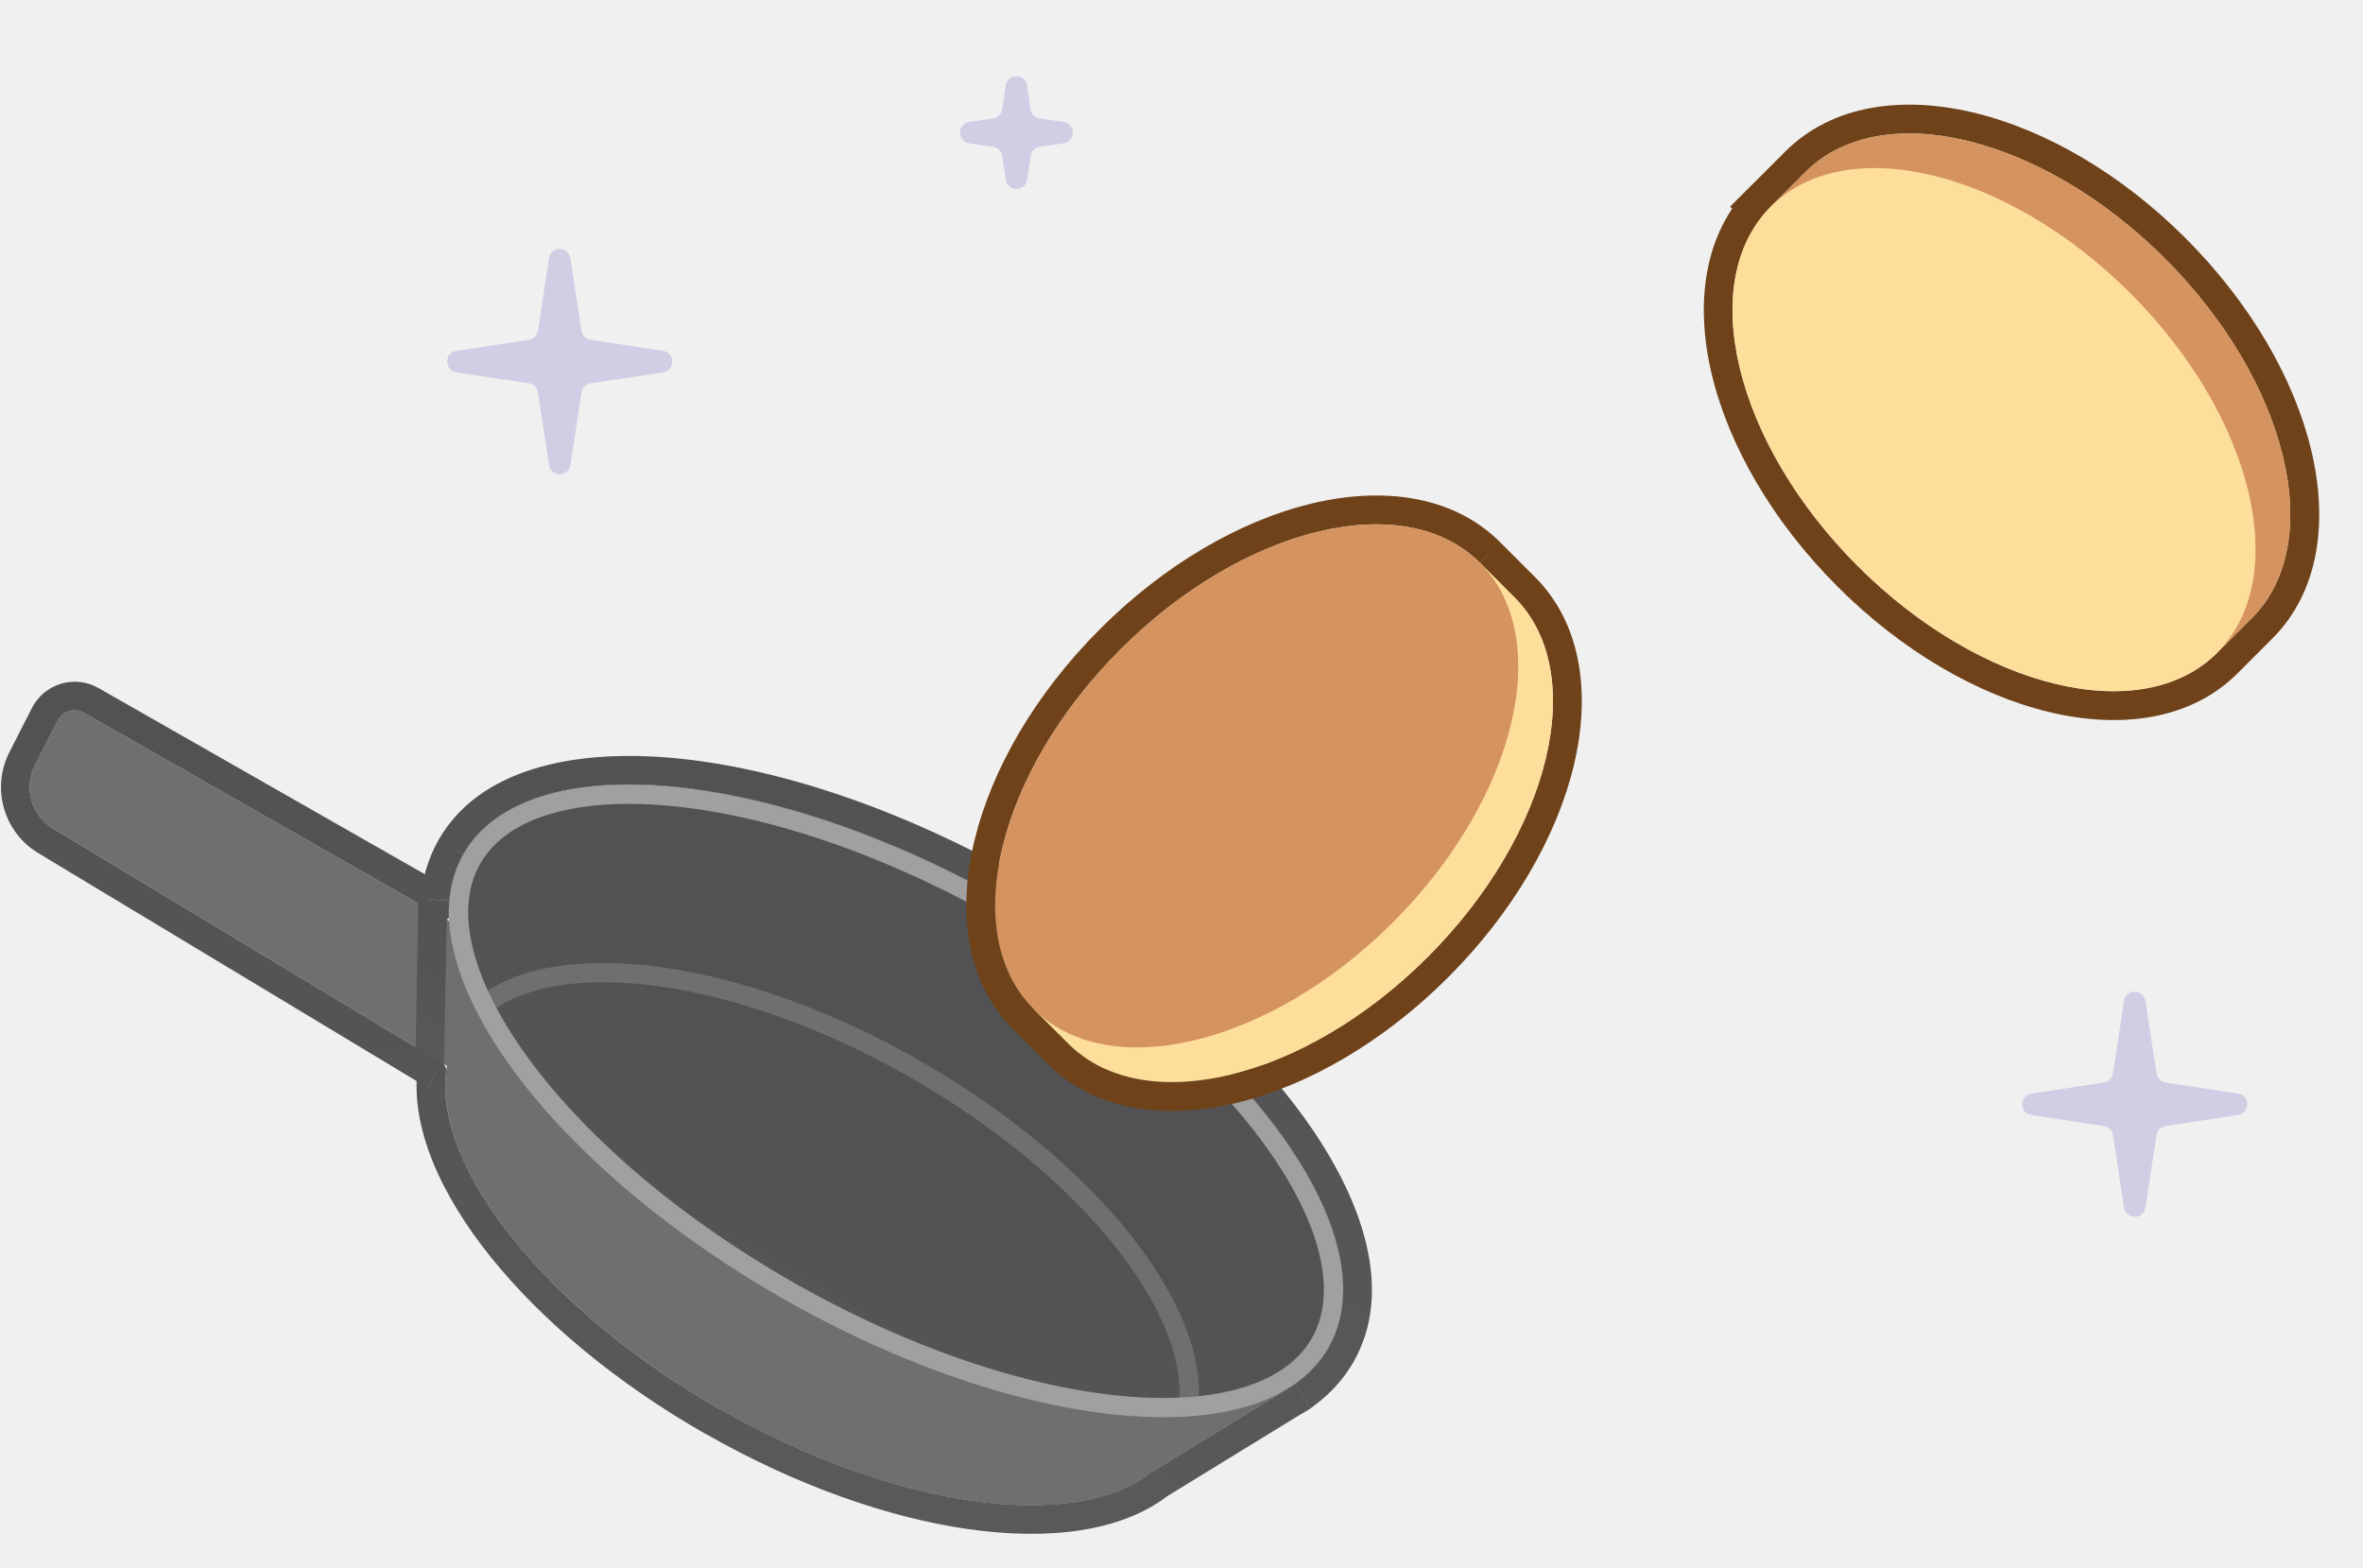
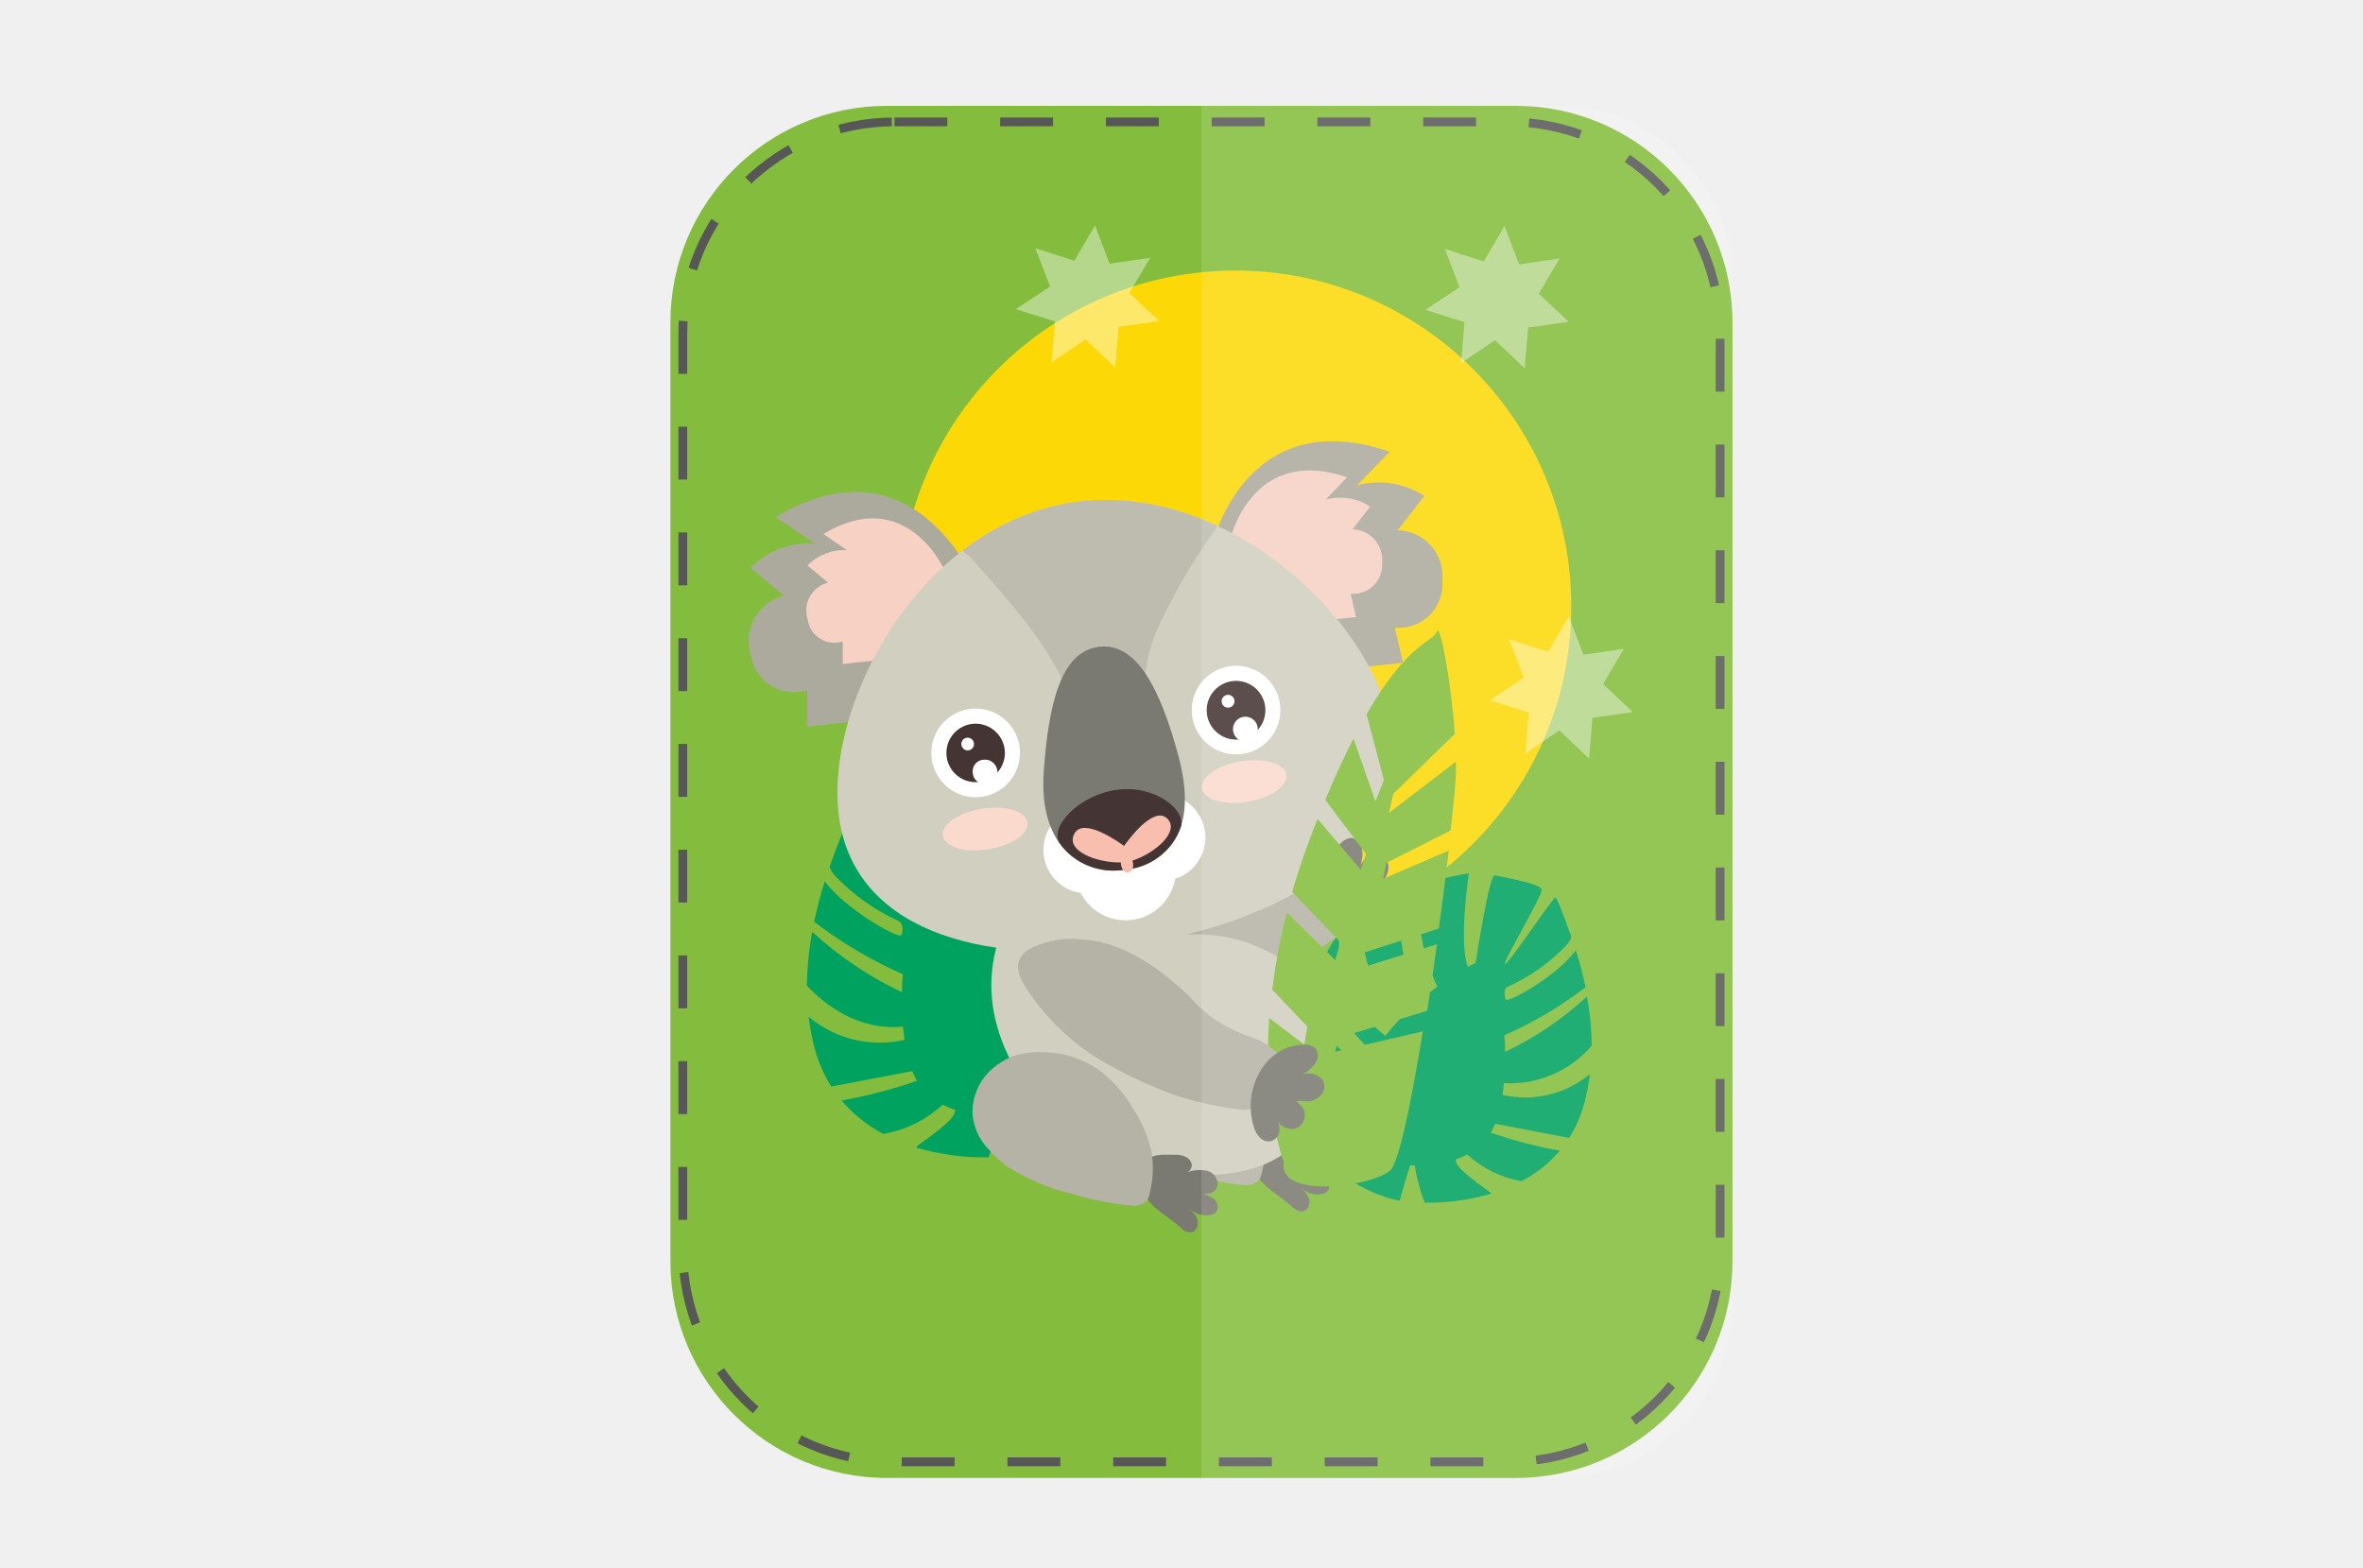
- <svg xmlns="http://www.w3.org/2000/svg" width="202" height="134" fill="none">
-   <g opacity=".9" clip-path="url(#G)">
-     <g fill="#606063">
-       <ellipse rx="35.329" ry="16.759" transform="matrix(-.868567 -.495572 -.495572 .868567 69.8631 105.917)" />
-       <path d="M96.673 126.95l14.097-8.644-72.385-41.3-.102 16.63 58.4 33.315z" />
-       <path d="M41.893 80.74L7.205 60.947a1.65 1.65 0 0 0-2.291.685l-1.93 3.79a4.13 4.13 0 0 0 1.549 5.41l35.888 21.623 1.472-11.72z" />
-     </g>
-     <ellipse rx="42.576" ry="19.476" transform="matrix(-.868567 -.495572 -.495572 .868567 76.597 94.1158)" fill="url(#D)" />
-     <g stroke-width="1.652">
-       <path d="M101.565 120.4c1.16-8.27-8.41-20.488-23.397-29.04s-30.375-10.574-36.905-5.366" stroke="#606063" />
-       <path d="M40.335 73.426c-2.407 4.22-.95 10.422 3.96 17.25 4.862 6.763 12.928 13.857 23.06 19.64s20.344 9.115 28.64 9.86c8.375.752 14.457-1.15 16.864-5.368s.95-10.422-3.96-17.25c-4.862-6.763-12.928-13.857-23.06-19.64s-20.344-9.115-28.64-9.86c-8.375-.75-14.457 1.15-16.865 5.368z" stroke="#979797" />
-     </g>
-     <path d="M36.99 77.086l-.27 14.43" stroke="url(#E)" stroke-width="2.449" />
-     <mask id="A" maskUnits="userSpaceOnUse" x="-5.031" y="57.228" width="125.963" height="76.447" fill="#000">
-       <path fill="#fff" d="M-5.03 57.228h125.963v76.447H-5.03z" />
-       <path fill-rule="evenodd" d="M61.558 120.473c-14.89-8.496-24.432-20.608-23.42-28.876.035-.287-.093-.57-.34-.72L4.534 70.833a4.13 4.13 0 0 1-1.549-5.41l1.93-3.79a1.65 1.65 0 0 1 2.291-.685L38.08 78.563c.13.075.294-.02.295-.17-.01-.325-.01-.645.006-.96l.002-.412c.018-.004.025-.008.025-.014.12-1.44.517-2.78 1.208-4 5.33-9.343 26.208-7.47 46.632 4.183s32.658 28.673 27.328 38.015c-.69 1.21-1.643 2.233-2.82 3.07.007.018.007.026.001.03l-.543.333c-.025.016-.05.03-.077.047-.047.03-.095.06-.143.088l-11.61 7.12c-6.574 5.13-21.898 3.09-36.825-5.428z" />
-     </mask>
-     <path d="M61.558 120.473l-1.214 2.127 1.214-2.127zM4.534 70.833L3.27 72.93l1.264-2.098zm-1.55-5.4l-2.183-1.11 2.183 1.11zm1.93-3.79l2.183 1.11-2.183-1.11zm2.29-.685L8.42 58.82l-1.214 2.127zm31.177 16.486l2.446.114.002-.05v-.05l-2.45-.015zm1.235-4.416L37.5 71.802l2.127 1.214zM86.25 77.2l1.214-2.127L86.25 77.2zm27.328 38.015l2.127 1.214-2.127-1.214zm-3.363 3.433l-1.28-2.088-.012.007-.01.007 1.303 2.074zm-.077.047l-1.286-2.083 1.286 2.083zm-.143.088l-1.258-2.102-.022.014 1.28 2.088zm-11.61 7.12l-1.28-2.088-.118.073-.11.084 1.506 1.93zm12.374-7.587l1.28 2.087-1.28-2.087zm-.001-.03l1.42 1.997-1.42-1.997zM38.384 77.02l-2.45-.015 2.45.015zm-.303 1.543l1.214-2.127-1.214 2.127zm.328-1.557l-2.44-.206 2.44.206zm-.27 14.59l-2.43-.298 2.43.298zm-.34-.72l1.264-2.098-1.264 2.098zm-2.1.422c-.627 5.12 2.002 10.88 6.268 16.185 4.342 5.4 10.7 10.74 18.368 15.116l2.427-4.254c-7.222-4.12-13.08-9.084-16.978-13.93-3.974-4.942-5.61-9.37-5.224-12.52l-4.862-.596zM3.27 72.93l33.265 20.043 2.528-4.195L5.798 68.736 3.27 72.93zm-2.468-8.62a6.58 6.58 0 0 0 2.468 8.619l2.528-4.195a1.68 1.68 0 0 1-.63-2.202L.802 64.312zm1.93-3.79l-1.93 3.79 4.365 2.222 1.93-3.79-4.365-2.222zM8.42 58.82a4.1 4.1 0 0 0-5.687 1.702l4.365 2.222c-.206.406-.7.556-1.105.33L8.42 58.82zm30.876 17.617L8.42 58.82 5.99 63.073 36.868 80.7l2.427-4.254zm-3.36.882a14.58 14.58 0 0 0-.007 1.155l4.895-.16a9.68 9.68 0 0 1 .005-.767l-4.893-.227zm0-.313l-.002.412 4.898.03.002-.412-4.898-.03zm1.555-5.203c-.882 1.546-1.372 3.234-1.52 4.998l4.88.41c.094-1.116.395-2.106.895-2.982L37.5 71.802zm49.972 3.27c-10.445-5.96-21.108-9.482-29.97-10.277-8.626-.774-16.572.996-20.002 7.007l4.254 2.427c1.9-3.33 7.06-5.296 15.3-4.556 8.015.72 18.003 3.96 27.98 9.653l2.427-4.254zm28.242 41.356c3.43-6.01.9-13.752-4.145-20.784-5.194-7.225-13.65-14.612-24.097-20.572l-2.427 4.254c9.978 5.693 17.85 12.643 22.547 19.176 4.835 6.727 5.768 12.167 3.868 15.5l4.254 2.427zm-3.53 3.853c1.443-1.026 2.647-2.308 3.53-3.853L111.45 114c-.5.875-1.2 1.638-2.112 2.287l2.837 3.993zm-.68.453l.543-.333-2.56-4.175-.543.333 2.56 4.175zm-2.583-4.16l-.06.038 2.573 4.167.093-.058-2.606-4.147zm2.34 4.3l.172-.105-2.573-4.167-.115.07 2.516 4.203zm-11.588 7.106l11.6-7.12-2.56-4.175-11.61 7.12 2.56 4.176zm-39.32-5.39c7.687 4.386 15.54 7.145 22.412 8.13 6.75.966 13.057.283 17.134-2.897l-3.013-3.862c-2.498 1.95-7.14 2.81-13.426 1.9-6.166-.883-13.438-3.403-20.68-7.534l-2.427 4.254zm49.2-2.174c-1.61-.92-1.648-3.23-.066-4.2l2.56 4.175a2.46 2.46 0 0 0-.066-4.229l-2.428 4.254zm-.205-4.138a2.46 2.46 0 0 0 .205 4.138l2.428-4.254c1.56.89 1.648 3.082.204 4.11l-2.837-3.993zM40.833 77.035c-.01 1.867-2.03 3.03-3.65 2.105l2.427-4.254a2.46 2.46 0 0 0-3.675 2.119l4.898.03zM36.868 80.7a2.65 2.65 0 0 0 3.957-2.282l-4.898-.03c.01-1.722 1.872-2.796 3.368-1.942L36.868 80.7zm.316-1.55a2.46 2.46 0 0 0 3.667-1.928l-4.88-.41c.15-1.765 2.082-2.805 3.642-1.915l-2.427 4.254zm3.387 12.755c.145-1.18-.378-2.435-1.508-3.116l-2.528 4.195a1.72 1.72 0 0 1-.826-1.675l4.862.596z" fill="url(#F)" mask="url(#A)" />
-     <mask id="B" maskUnits="userSpaceOnUse" x="72.421" y="32.209" width="72.832" height="72.832" fill="#000">
-       <path fill="#fff" d="M72.42 32.208h72.832v72.832H72.42z" />
-       <path fill-rule="evenodd" d="M88.356 86.256c-6.438-6.438-3.117-20.196 7.418-30.73s24.293-13.855 30.73-7.418l2.967 2.967c6.437 6.438 3.116 20.196-7.418 30.73S97.76 95.66 91.323 89.223l-2.967-2.967z" />
-     </mask>
-     <path d="M126.515 48.12l-1.744 1.744v-.003l1.746-1.74zm2.956 2.956l1.744-1.744-1.744 1.744zM90.1 84.512l.117.126.08.096.045.06.014.02-.014-.02-.045-.06-.08-.096-.117-.126L86.612 88l-.117-.126-.08-.096-.045-.06-.014-.02.014.02.045.06.08.096.117.126 3.488-3.488zm7.418-27.242c-5 5-8.2 10.684-9.42 15.736-1.23 5.1-.38 9.125 2.002 11.506L86.612 88c-4.056-4.056-4.763-10.13-3.31-16.15 1.465-6.07 5.192-12.532 10.727-18.067l3.488 3.488zm27.243-7.418c-2.382-2.38-6.407-3.233-11.507-2.002-5.05 1.22-10.736 4.42-15.736 9.42L94.03 53.78c5.535-5.535 11.997-9.262 18.067-10.727 6.022-1.454 12.095-.747 16.152 3.31l-3.488 3.488zm.01.01l3.48-3.497c.004.005.01.01.014.015l-3.493 3.482zm2.958 2.958l-2.956-2.956 3.488-3.488 2.956 2.956-3.488 3.488zM120.31 80.06c5-5 8.2-10.684 9.42-15.736 1.23-5.1.38-9.125-2.002-11.506l3.488-3.488c4.056 4.056 4.762 10.13 3.31 16.15-1.465 6.07-5.192 12.532-10.727 18.067l-3.488-3.488zM93.067 87.48c2.38 2.38 6.406 3.233 11.506 2.002 5.052-1.22 10.736-4.42 15.736-9.42l3.488 3.488c-5.535 5.535-11.996 9.26-18.067 10.727-6.022 1.454-12.095.747-16.15-3.31l3.488-3.488zM90.1 84.512l2.967 2.967-3.488 3.488L86.612 88l3.488-3.488z" fill="#612f01" mask="url(#B)" />
-     <path d="M91.323 89.223c6.438 6.438 20.197 3.117 30.73-7.418s13.855-24.293 7.417-30.73l-2.967-2.967-38.148 38.148 2.967 2.967z" fill="#fedc90" />
-     <path d="M88.356 86.256c6.438 6.438 20.196 3.117 30.73-7.418s13.855-24.293 7.418-30.73-20.196-3.117-30.73 7.418-13.855 24.293-7.418 30.73z" fill="#d1884f" />
-     <mask id="C" maskUnits="userSpaceOnUse" x="135.487" y="-1.088" width="72.832" height="72.832" fill="#000">
-       <path fill="#fff" d="M135.487-1.088h72.832v72.832h-72.832z" />
-       <path fill-rule="evenodd" d="M189.586 55.758l-.052.052c-6.438 6.438-20.196 3.117-30.73-7.418s-13.856-24.292-7.42-30.73h0l2.967-2.967c6.438-6.438 20.196-3.117 30.73 7.418s13.855 24.293 7.417 30.73l-2.914 2.915z" />
-     </mask>
-     <path d="M189.586 55.758l-1.757-1.73.007-.006.006-.006 1.744 1.744zm-38.2-38.095l1.744-1.744 1.744 1.744-1.744 1.744-1.744-1.744zm0 0l-1.744 1.744-1.744-1.744 1.744-1.744 1.744 1.744zm2.967-2.967l-1.744-1.744 1.744 1.744zM192.5 52.843l1.744 1.744-1.744-1.744zm-4.7 1.223l.04-.04 3.513 3.463-.064.065-3.488-3.488zm-27.243-7.418c5 5 10.685 8.2 15.737 9.42 5.1 1.23 9.125.38 11.506-2.002l3.488 3.488c-4.056 4.056-10.13 4.763-16.152 3.31-6.07-1.465-12.532-5.192-18.066-10.727l3.487-3.488zm-7.418-27.242c-2.38 2.382-3.232 6.406-2 11.506 1.22 5.052 4.42 10.736 9.42 15.736l-3.487 3.488c-5.535-5.535-9.262-11.996-10.727-18.066-1.454-6.022-.747-12.095 3.308-16.15l3.488 3.487zm0-3.488h0l-3.488 3.488 3.488-3.488zm2.967.52l-2.967 2.967-3.488-3.488 2.967-2.967 3.488 3.488zm27.243 7.418c-5-5-10.685-8.2-15.736-9.42-5.1-1.23-9.125-.38-11.507 2.002l-3.488-3.488c4.057-4.056 10.13-4.763 16.152-3.31 6.07 1.465 12.532 5.192 18.067 10.727l-3.488 3.488zm7.417 27.242c2.382-2.38 3.234-6.406 2.003-11.506-1.22-5.052-4.42-10.736-9.42-15.736l3.488-3.488c5.534 5.534 9.26 11.996 10.726 18.067 1.454 6.022.747 12.095-3.31 16.15l-3.488-3.488zm-2.914 2.915l2.914-2.915 3.488 3.488-2.914 2.915-3.488-3.488z" fill="#612f01" mask="url(#C)" />
-     <path d="M192.5 52.842c6.437-6.438 3.116-20.196-7.418-30.73s-24.293-13.855-30.73-7.418l-2.967 2.967 38.148 38.148 2.967-2.967z" fill="#d1884f" />
-     <path d="M189.534 55.8c6.437-6.438 3.116-20.196-7.418-30.73s-24.293-13.855-30.73-7.418-3.117 20.196 7.417 30.73 24.293 13.855 30.73 7.418z" fill="#fedc90" />
-     <g fill="#aea0d6">
-       <path opacity=".5" d="M48.762 22.074c-.16-1.047-1.67-1.047-1.828 0l-.945 6.202c-.06.4-.375.714-.775.775l-6.202.945c-1.047.16-1.047 1.67 0 1.83l6.202.945c.4.06.714.375.775.775l.945 6.202c.16 1.047 1.67 1.047 1.828 0l.945-6.202c.06-.4.375-.714.775-.775l6.202-.945c1.047-.16 1.047-1.67 0-1.83l-6.202-.945c-.4-.06-.714-.375-.775-.775l-.945-6.202zM183.4 85.57c-.16-1.047-1.67-1.047-1.828 0l-.945 6.202c-.06.4-.375.714-.775.775l-6.202.945c-1.047.16-1.047 1.67 0 1.828l6.202.945c.4.06.714.375.775.775l.945 6.2c.16 1.048 1.67 1.048 1.828 0l.945-6.2c.06-.4.375-.714.775-.775l6.202-.945c1.048-.16 1.048-1.67 0-1.83l-6.202-.945c-.4-.06-.714-.375-.775-.775l-.945-6.202zM85.974 7.308c.16-1.047 1.67-1.047 1.83 0l.3 2.04c.06.4.375.714.775.775l2.04.3c1.047.16 1.047 1.67 0 1.83l-2.04.3c-.4.06-.714.375-.775.775l-.3 2.04c-.16 1.047-1.67 1.047-1.83 0l-.3-2.04c-.06-.4-.375-.714-.775-.775l-2.04-.3c-1.047-.16-1.047-1.67 0-1.83l2.04-.3c.4-.06.714-.375.775-.775l.3-2.04z" />
-     </g>
-   </g>
+ <svg xmlns="http://www.w3.org/2000/svg" viewBox="0 0 202 134">
  <defs>
-     <linearGradient id="D" x1="42.576" y1="0" x2="42.576" y2="38.952" gradientUnits="userSpaceOnUse">
-       <stop stop-color="#404042" />
-       <stop offset="1" stop-color="#48484b" />
-     </linearGradient>
-     <linearGradient id="E" x1="40.016" y1="78.836" x2="33.695" y2="89.766" gradientUnits="userSpaceOnUse">
-       <stop stop-color="#404042" />
-       <stop offset="1" stop-color="#48484b" />
-     </linearGradient>
-     <linearGradient id="F" x1="60.591" y1="65.065" x2="55.695" y2="126.187" gradientUnits="userSpaceOnUse">
-       <stop stop-color="#404042" />
-       <stop offset="1" stop-color="#48484b" />
-     </linearGradient>
-     <clipPath id="G">
-       <path fill="#fff" d="M0 0h202v133.654H0z" />
+     <clipPath id="a">
+       <path d="M118.92,62.25c1.63,9.59-8.11,16.18-21.13,18.4s-24.4-.78-26-10.37S78.35,45.18,91.37,43,117.28,52.66,118.92,62.25Z" fill="none" />
    </clipPath>
  </defs>
+   <g>
+     <rect x="57.31" y="9.05" width="90.79" height="117.3" rx="18.52" ry="18.52" fill="#84bd3d" />
+     <rect x="58.37" y="10.42" width="88.67" height="114.55" rx="18.09" ry="18.09" fill="none" stroke="#575757" stroke-linejoin="round" stroke-width="0.75" stroke-dasharray="4.52" />
+     <circle cx="105.61" cy="51.84" r="28.71" fill="#fcd807" />
+     <g>
+       <g opacity="0.4">
+         <polygon points="134.11 52.69 132.34 55.72 129 54.65 130.27 57.92 127.35 59.86 130.69 60.91 130.4 64.4 133.3 62.44 135.84 64.85 136.13 61.36 139.59 60.88 137.04 58.48 138.82 55.46 135.36 55.97 134.11 52.69" fill="#fff" />
+       </g>
+       <g opacity="0.4">
+         <polygon points="128.61 19.32 126.84 22.35 123.51 21.28 124.77 24.55 121.85 26.49 125.19 27.54 124.9 31.04 127.8 29.08 130.34 31.49 130.63 28 134.1 27.51 131.54 25.11 133.32 22.1 129.86 22.6 128.61 19.32" fill="#fff" />
+       </g>
+       <g opacity="0.4">
+         <polygon points="93.61 19.27 91.84 22.29 88.5 21.22 89.77 24.49 86.85 26.43 90.19 27.48 89.89 30.98 92.8 29.02 95.34 31.43 95.62 27.93 99.09 27.45 96.54 25.05 98.32 22.04 94.85 22.54 93.61 19.27" fill="#fff" />
+       </g>
+     </g>
+     <g>
+       <path d="M128.44,93.6c.05-.34.09-.68.12-1a9.24,9.24,0,0,0,7.5-3.19,23.32,23.32,0,0,0-.4-4.22,27.89,27.89,0,0,1-7,4.73c0-.47,0-.94-.07-1.41a33.83,33.83,0,0,0,6.95-4.11,30.48,30.48,0,0,0-.83-3.17c-1.6,2.18-5.48,4.33-5.9,4.24-.17.12-.39-1,.14-1.14a16.11,16.11,0,0,0,5-3.57,2.26,2.26,0,0,0,.38-.67c-.46-1.29-.91-2.43-.91-2.43s-.45-1.27-.57-.85c-.91,1.1-3.85,5.52-4.2,5.61s3.23-5.87,3.14-6.38-3.57-1.11-4-1.21-1.28,5.21-1.65,7.49c-.2.09-.42.21-.66.34-.65-1.71-.22-5.82.08-8-1.3.19-4.06.88-4.06.88a15,15,0,0,0,1.37,8.8c-.43.32-.87.66-1.31,1-2.12-2.77-2-7-1.75-9.25a14.59,14.59,0,0,0-3.32,1.8,11.81,11.81,0,0,0,3.14,9.26,18,18,0,0,0-1.2,1.4,9.87,9.87,0,0,1-3.94-8.76,9.24,9.24,0,0,0-1.12,1.74c-.38.76-.72,1.54-1,2.32a40.08,40.08,0,0,0,4.8,6l-.81,1.1c-1.13-.23-3.44-2.93-4.82-4.68a18.77,18.77,0,0,0-.81,5.34L116,93.07c0,.09,0,.19-.08.29a10.23,10.23,0,0,0-.22,1.31l-4.93-1.15a10.77,10.77,0,0,0,.75,2.75c1.8,0,4-.26,4-.26a1.65,1.65,0,0,1,.22.44l.06.27a1.41,1.41,0,0,1-.06.6c-.16.46-1.84.77-3.15.89a12,12,0,0,0,5.93,4.15,6.07,6.07,0,0,0,1.13.27c.28-1,.65-2.24.89-3h.4a14.8,14.8,0,0,0,.85,3.19,19.31,19.31,0,0,0,5.64-.76l0-.1c-3.24-2.28-2.89-2.53-3-2.84a7.64,7.64,0,0,0,1-.42,9.12,9.12,0,0,0,4.63,2.28,10.63,10.63,0,0,0,3.28-2.61,38.66,38.66,0,0,1-5.9-1.54,7.66,7.66,0,0,0,.37-.76l6.33,1.21a10.92,10.92,0,0,0,1.32-3.06,16.87,16.87,0,0,0,.45-2.4A8.64,8.64,0,0,1,128.44,93.6Z" fill="#00a25f" />
+       <path d="M77.31,88.9c0-.37-.09-.75-.13-1.14-3.82.37-6.67-1.87-8.2-3.49a26.78,26.78,0,0,1,.45-4.61,30.86,30.86,0,0,0,7.68,5.17c0-.52,0-1,.08-1.54A36.83,36.83,0,0,1,69.6,78.8a32.25,32.25,0,0,1,.91-3.46c1.74,2.38,6,4.73,6.44,4.63.18.13.42-1-.15-1.24a17.71,17.71,0,0,1-5.46-3.9,2.39,2.39,0,0,1-.42-.74c.5-1.41,1-2.65,1-2.65s.49-1.39.62-.93c1,1.2,4.21,6,4.59,6.13s-3.53-6.42-3.43-7,3.9-1.21,4.41-1.32,1.4,5.69,1.81,8.18l.71.37c.71-1.87.24-6.36-.09-8.73,1.42.2,4.44,1,4.44,1,.87,4.3-1,8.55-1.5,9.62.47.34,1,.72,1.43,1.12,2.32-3,2.19-7.66,1.92-10.1a16.23,16.23,0,0,1,3.62,2A12.85,12.85,0,0,1,87,81.83q.69.73,1.32,1.53a10.77,10.77,0,0,0,4.3-9.56,10.1,10.1,0,0,1,1.22,1.9c.41.83.78,1.69,1.12,2.53a44,44,0,0,1-5.24,6.61l.89,1.21c1.23-.25,3.75-3.21,5.27-5.12a20.84,20.84,0,0,1,.88,5.83l-5.86,1.55c0,.11.06.21.08.32a10.65,10.65,0,0,1,.25,1.44l5.38-1.27a11.37,11.37,0,0,1-.82,3c-2,0-4.39-.28-4.39-.28a1.63,1.63,0,0,0-.25.47l-.06.31a1.52,1.52,0,0,0,.07.65c.17.5,2,.84,3.43,1a13.19,13.19,0,0,1-6.47,4.54,7.27,7.27,0,0,1-1.24.28c-.31-1.13-.71-2.44-1-3.31l-.43,0a16.31,16.31,0,0,1-.94,3.48,20.87,20.87,0,0,1-6.15-.82.67.67,0,0,1,0-.12c3.54-2.49,3.15-2.76,3.32-3.1a8.44,8.44,0,0,1-1.1-.46,10,10,0,0,1-5.06,2.5,11.93,11.93,0,0,1-3.58-2.86,42.44,42.44,0,0,0,6.44-1.68,9.12,9.12,0,0,1-.4-.83l-6.92,1.32a12,12,0,0,1-1.44-3.34,20.1,20.1,0,0,1-.49-2.62A9.47,9.47,0,0,0,77.31,88.9Z" fill="#00a25f" />
+       <g>
+         <g>
+           <path d="M111.41,97.72a1.15,1.15,0,0,1,0,.19.62.62,0,0,1-.47.54,3.22,3.22,0,0,1,1.79-.14,1.2,1.2,0,0,1,.9,1.12c-.07,1.07-1.38.91-2,.63a5,5,0,0,1,1.68.64.9.9,0,0,1,.32.82c-.19,1-2.12.57-2.49-.08.2.35.6.51.74,1a.94.94,0,0,1-.14.9c-.36.42-.91.19-1.24-.13-.74-.72-1.65-1.19-2.38-1.91A3.94,3.94,0,0,1,107,99.57a2.33,2.33,0,0,1,.26-1.93c.63-.91,1.65-.74,2.61-.75a2,2,0,0,1,1,.18A1,1,0,0,1,111.41,97.72Z" fill="#7a7a72" />
+           <path d="M94,96.36a4.73,4.73,0,0,1-1.28-2.91,4.83,4.83,0,0,1,1.7-3.88,5.59,5.59,0,0,1,2.16-1.19,7.62,7.62,0,0,1,2.33-.21,8.23,8.23,0,0,1,4.84,1.69l.13.1a13.49,13.49,0,0,1,4.1,6.54,8.18,8.18,0,0,1-.09,3.65,2.15,2.15,0,0,1-.24.7,1.62,1.62,0,0,1-1.43.45,25.58,25.58,0,0,1-5-1.06,18.07,18.07,0,0,1-5.54-2.33,16.4,16.4,0,0,1-1.39-1.24A3.11,3.11,0,0,1,94,96.36Z" fill="#b5b2a6" />
+         </g>
+         <path d="M93.25,85.05a6.05,6.05,0,0,0,.94.3,19.74,19.74,0,0,0,10.34-.48,39.09,39.09,0,0,0,4.91-1.82,29.09,29.09,0,0,0,5-3.12,2.2,2.2,0,0,0,.87-1,3.69,3.69,0,0,0-.24-2c-.27-.95-.63-2.24-1.58-2.69a5.4,5.4,0,0,0-2.54.55A14.78,14.78,0,0,1,107.41,76a16.84,16.84,0,0,1-2.93.05c-3.53.12-7.27.74-9.93,3.24a7.47,7.47,0,0,0-2.4,3.66,1.94,1.94,0,0,0,.2,1.36A2,2,0,0,0,93.25,85.05Z" fill="#b5b2a6" />
+         <path d="M82.88,48.93S77.6,37.4,66.31,44.21l3.3,2.23a7.16,7.16,0,0,0-5.44,2.1L67,50.93a3.94,3.94,0,0,0-2.82,5A3.73,3.73,0,0,0,69,59l0,3.12,4.49-.5Z" fill="#acaa9d" />
+         <path d="M80.66,48.58s-3.27-7.15-10.27-2.93l2,1.38a4.45,4.45,0,0,0-3.37,1.31l1.77,1.47a2.45,2.45,0,0,0-1.75,3.13,2.31,2.31,0,0,0,3,1.9l0,1.93,2.79-.31Z" fill="#f6d1c4" />
+         <path d="M103.59,46.72s2.73-12.38,15.21-8.1L116,41.49a7.15,7.15,0,0,1,5.76.91l-2.28,2.93a3.94,3.94,0,0,1,3.82,4.33,3.74,3.74,0,0,1-4.06,4l.69,3-4.5.47Z" fill="#acaa9d" />
+         <path d="M105.15,46.17s1.8-8.18,10-5.36l-1.82,1.9a4.69,4.69,0,0,1,3.8.6l-1.51,1.94a2.61,2.61,0,0,1,2.53,2.86,2.47,2.47,0,0,1-2.69,2.64l.46,2-3,.31Z" fill="#f6d1c4" />
+         <path d="M85.85,79.56c.56-.36,1.39.14,2,.26s1.06.19,1.6.27a37.91,37.91,0,0,0,4,.36,36,36,0,0,0,4.41-.09c1.4-.12,2.8-.46,4.2-.48a13.06,13.06,0,0,1,5.06.9c2.51,1,4.83,2.57,5.89,5.13a11.6,11.6,0,0,1-.6,9.45,9,9,0,0,1-1.2,1.9c-2.24,2.68-5.6,3.24-8.93,3.21a16.8,16.8,0,0,1-9.87-3c-5.32-3.78-9.19-10.41-7.08-17a1.94,1.94,0,0,1,.43-.83Z" fill="#d1cfc0" />
+         <g clip-path="url(#a)">
+           <path d="M118.92,62.25c1.63,9.59-8.11,16.18-21.13,18.4s-24.4-.78-26-10.37S78.35,45.18,91.37,43,117.28,52.66,118.92,62.25Z" fill="#d1cfc0" />
+           <path d="M104.17,44.45a4,4,0,0,0-.4-.19c-.77-.35-1.53-.65-2.3-1a34.32,34.32,0,0,0-5.56-1.15c-7.82-.67-14,4.7-14,4.7a10.72,10.72,0,0,1,1.25,1.06l1.42,1.61c2.82,3.2,5.44,6.36,7.05,10.42.55,1.38,1.21,3,2.62,3.35a2.49,2.49,0,0,0,2.93-1.84A40.51,40.51,0,0,0,98,56.91a13.74,13.74,0,0,1,1.25-3.81,48.74,48.74,0,0,1,4.2-7.19l.47-.7A2.11,2.11,0,0,0,104.17,44.45Z" fill="#bebcaf" />
+         </g>
+         <g>
+           <path d="M109.45,60.53a3.79,3.79,0,1,1-4-3.61A3.79,3.79,0,0,1,109.45,60.53Z" fill="#fff" />
+           <path d="M108.17,60.59a2.51,2.51,0,1,1-2.63-2.38A2.51,2.51,0,0,1,108.17,60.59Z" fill="#453434" />
+           <path d="M107.52,62.28a1.07,1.07,0,0,1-1,1.11,1.06,1.06,0,1,1,1-1.11Z" fill="#fff" />
+           <path d="M105.53,59.92a.55.55,0,1,1-.57-.52A.55.55,0,0,1,105.53,59.92Z" fill="#fff" />
+         </g>
+         <ellipse cx="106.35" cy="66.81" rx="3.65" ry="1.75" transform="translate(-9.42 18.13) rotate(-9.33)" fill="#fbdace" />
+         <g>
+           <path d="M87.19,64.19a3.79,3.79,0,1,1-4-3.61A3.79,3.79,0,0,1,87.19,64.19Z" fill="#fff" />
+           <path d="M85.9,64.25a2.5,2.5,0,1,1-2.62-2.38A2.51,2.51,0,0,1,85.9,64.25Z" fill="#453434" />
+           <path d="M85.26,65.93a1.08,1.08,0,0,1-1,1.12,1.06,1.06,0,0,1-1.11-1,1,1,0,0,1,1-1.11A1.06,1.06,0,0,1,85.26,65.93Z" fill="#fff" />
+           <path d="M83.26,63.58a.54.54,0,0,1-.51.57.55.55,0,0,1-.57-.52.54.54,0,1,1,1.08-.05Z" fill="#fff" />
+         </g>
+         <ellipse cx="84.09" cy="70.46" rx="3.65" ry="1.75" transform="matrix(0.99, -0.16, 0.16, 0.99, -10.31, 14.57)" fill="#fbdace" />
+         <g>
+           <path d="M103,71a3.72,3.72,0,1,1-4.32-3.08A3.76,3.76,0,0,1,103,71Z" fill="#fff" />
+           <path d="M96.58,72A3.72,3.72,0,1,1,92.26,69,3.75,3.75,0,0,1,96.58,72Z" fill="#fff" />
+           <circle cx="96.22" cy="74.37" r="4.31" fill="#fff" />
+           <path d="M93.89,55.3c-3.27.45-4.25,5.05-4.66,10.56-.52,6.87,3.6,9,6.87,8.5s6.52-2.78,4.63-9.76C99.2,58.92,97.16,54.85,93.89,55.3Z" fill="#7a7a72" />
+           <path d="M95.46,67.52c-3.27.45-5.85,3.25-4.84,4.62a5.72,5.72,0,0,0,5.48,2.22,5.5,5.5,0,0,0,4.84-3.65C101.42,69.24,98.73,67.07,95.46,67.52Z" fill="#453434" />
+           <path d="M91.86,71.24c.79-1.4,3.85.8,4.23,1.08.27-.39,2.47-3.45,3.66-2.37s-1,3-2.94,3.62c0,0,.27.9-.35,1s-.65-.84-.65-.84C93.76,73.77,91,72.73,91.86,71.24Z" fill="#f8beae" />
+         </g>
+         <g>
+           <path d="M101.87,99.5a.59.59,0,0,1,0,.19.64.64,0,0,1-.47.55,3.27,3.27,0,0,1,1.8-.15,1.2,1.2,0,0,1,.89,1.12c-.06,1.08-1.38.91-2,.64a4.67,4.67,0,0,1,1.68.63,1,1,0,0,1,.33.83c-.2,1-2.12.56-2.5-.09.21.35.6.51.74,1a1,1,0,0,1-.13.9c-.36.43-.92.19-1.25-.13-.73-.71-1.64-1.19-2.38-1.91a3.77,3.77,0,0,1-1.06-1.68,2.34,2.34,0,0,1,.26-1.93c.62-.91,1.65-.74,2.6-.75a2.08,2.08,0,0,1,1,.18A1,1,0,0,1,101.87,99.5Z" fill="#7a7a72" />
+           <path d="M84.42,98.15a4.75,4.75,0,0,1-1.28-2.92,4.84,4.84,0,0,1,1.71-3.88A5.72,5.72,0,0,1,87,90.16a7.58,7.58,0,0,1,2.32-.2,8.2,8.2,0,0,1,4.85,1.69l.12.09A11.73,11.73,0,0,1,97,95a11.42,11.42,0,0,1,1.4,3.27,8.34,8.34,0,0,1-.1,3.65,1.73,1.73,0,0,1-.24.69,1.61,1.61,0,0,1-1.43.45,26.32,26.32,0,0,1-5-1,18.1,18.1,0,0,1-5.54-2.34,18.21,18.21,0,0,1-1.39-1.23C84.63,98.36,84.52,98.26,84.42,98.15Z" fill="#b5b2a6" />
+         </g>
+         <path d="M113.5,74.17a4.23,4.23,0,0,1,1.1-2.06,1.35,1.35,0,0,1,.93-.48,1.07,1.07,0,0,1,.89.88,2.67,2.67,0,0,1-.16,1.53,1.67,1.67,0,0,1,1.52-1,1.1,1.1,0,0,1,.91,1,1.69,1.69,0,0,1-.36,1.12c-.22.29-.59.46-.79.75.21.07.47,0,.71,0a1.24,1.24,0,0,1,.68.39,1.2,1.2,0,0,1,.14,1.35,1.44,1.44,0,0,1-1.49.6,1.45,1.45,0,0,1,.81.63,1,1,0,0,1,0,1,1.08,1.08,0,0,1-.79.39,2.07,2.07,0,0,1-.88-.18,5.93,5.93,0,0,1-3.12-3.74A4.67,4.67,0,0,1,113.5,74.17Z" fill="#7a7a72" />
+       </g>
+       <path d="M114.14,89.91l.27-1.18L122,86.41c.3-1.87.58-3.8.84-5.69l-7.11,2.21.45-1.36L123,79.38c.33-2.38.62-4.67.85-6.67l-5.61,2.42.27-1.36L124,71c.26-2.27.43-4,.46-4.89,0-.33,0-.67,0-1l-5.73,4.39.37-1.63,5.26-5.13c-.31-4.45-1.26-9.6-1.54-8.74s-2.46.9-6,7.06l1.48,5.63-.72,1.82-1.88-5.37c-.76,1.47-1.56,3.2-2.41,5.24L116.77,73l-.45,1.36L112.63,70c-.22.56-.44,1.14-.67,1.74q-.87,2.34-1.5,4.51l4.13,4.29-.45,1.54L110,78a52.06,52.06,0,0,0-1.24,6.61l3,3.15-.27,1.54-3-2.28c-.51,7.81,1.26,12.34,1.26,12.34-.55,3.09,7.25,2.18,9.06.73.76-.6,1.82-5.76,2.82-11.92Z" fill="#84bd3d" />
+       <g>
+         <path d="M87.18,83.45a5.1,5.1,0,0,0,.45.87,19.66,19.66,0,0,0,7.68,7,37.79,37.79,0,0,0,4.76,2.17,28.7,28.7,0,0,0,5.78,1.34,2.3,2.3,0,0,0,1.35-.11,3.78,3.78,0,0,0,1.27-1.62c.48-.87,1.13-2,.78-3a5.68,5.68,0,0,0-2.2-1.4A14.23,14.23,0,0,1,103.61,87a17.64,17.64,0,0,1-2.12-2c-2.59-2.4-5.68-4.6-9.33-4.71a7.56,7.56,0,0,0-4.28.91,1.94,1.94,0,0,0-.82,1.11A2,2,0,0,0,87.18,83.45Z" fill="#b5b2a6" />
+         <path d="M109.21,90a4.19,4.19,0,0,1,2.23-.69,1.28,1.28,0,0,1,1,.31,1,1,0,0,1,0,1.25,2.62,2.62,0,0,1-1.2,1,1.69,1.69,0,0,1,1.77.38,1.1,1.1,0,0,1-.07,1.36,1.73,1.73,0,0,1-1,.54c-.36,0-.75-.09-1.09,0,.1.2.36.32.49.51a1.3,1.3,0,0,1,.2.76,1.21,1.21,0,0,1-.85,1.07,1.42,1.42,0,0,1-1.47-.64,1.51,1.51,0,0,1,.12,1,1,1,0,0,1-.77.72,1,1,0,0,1-.83-.28,2,2,0,0,1-.49-.75,5.9,5.9,0,0,1,.42-4.85A4.63,4.63,0,0,1,109.21,90Z" fill="#7a7a72" />
+       </g>
+     </g>
+     <path d="M133.21,9.05h-30.5v117.3h30.5a14.94,14.94,0,0,0,14.89-14.9V24A14.94,14.94,0,0,0,133.21,9.05Z" fill="#fff" opacity="0.13" />
+   </g>
</svg>
